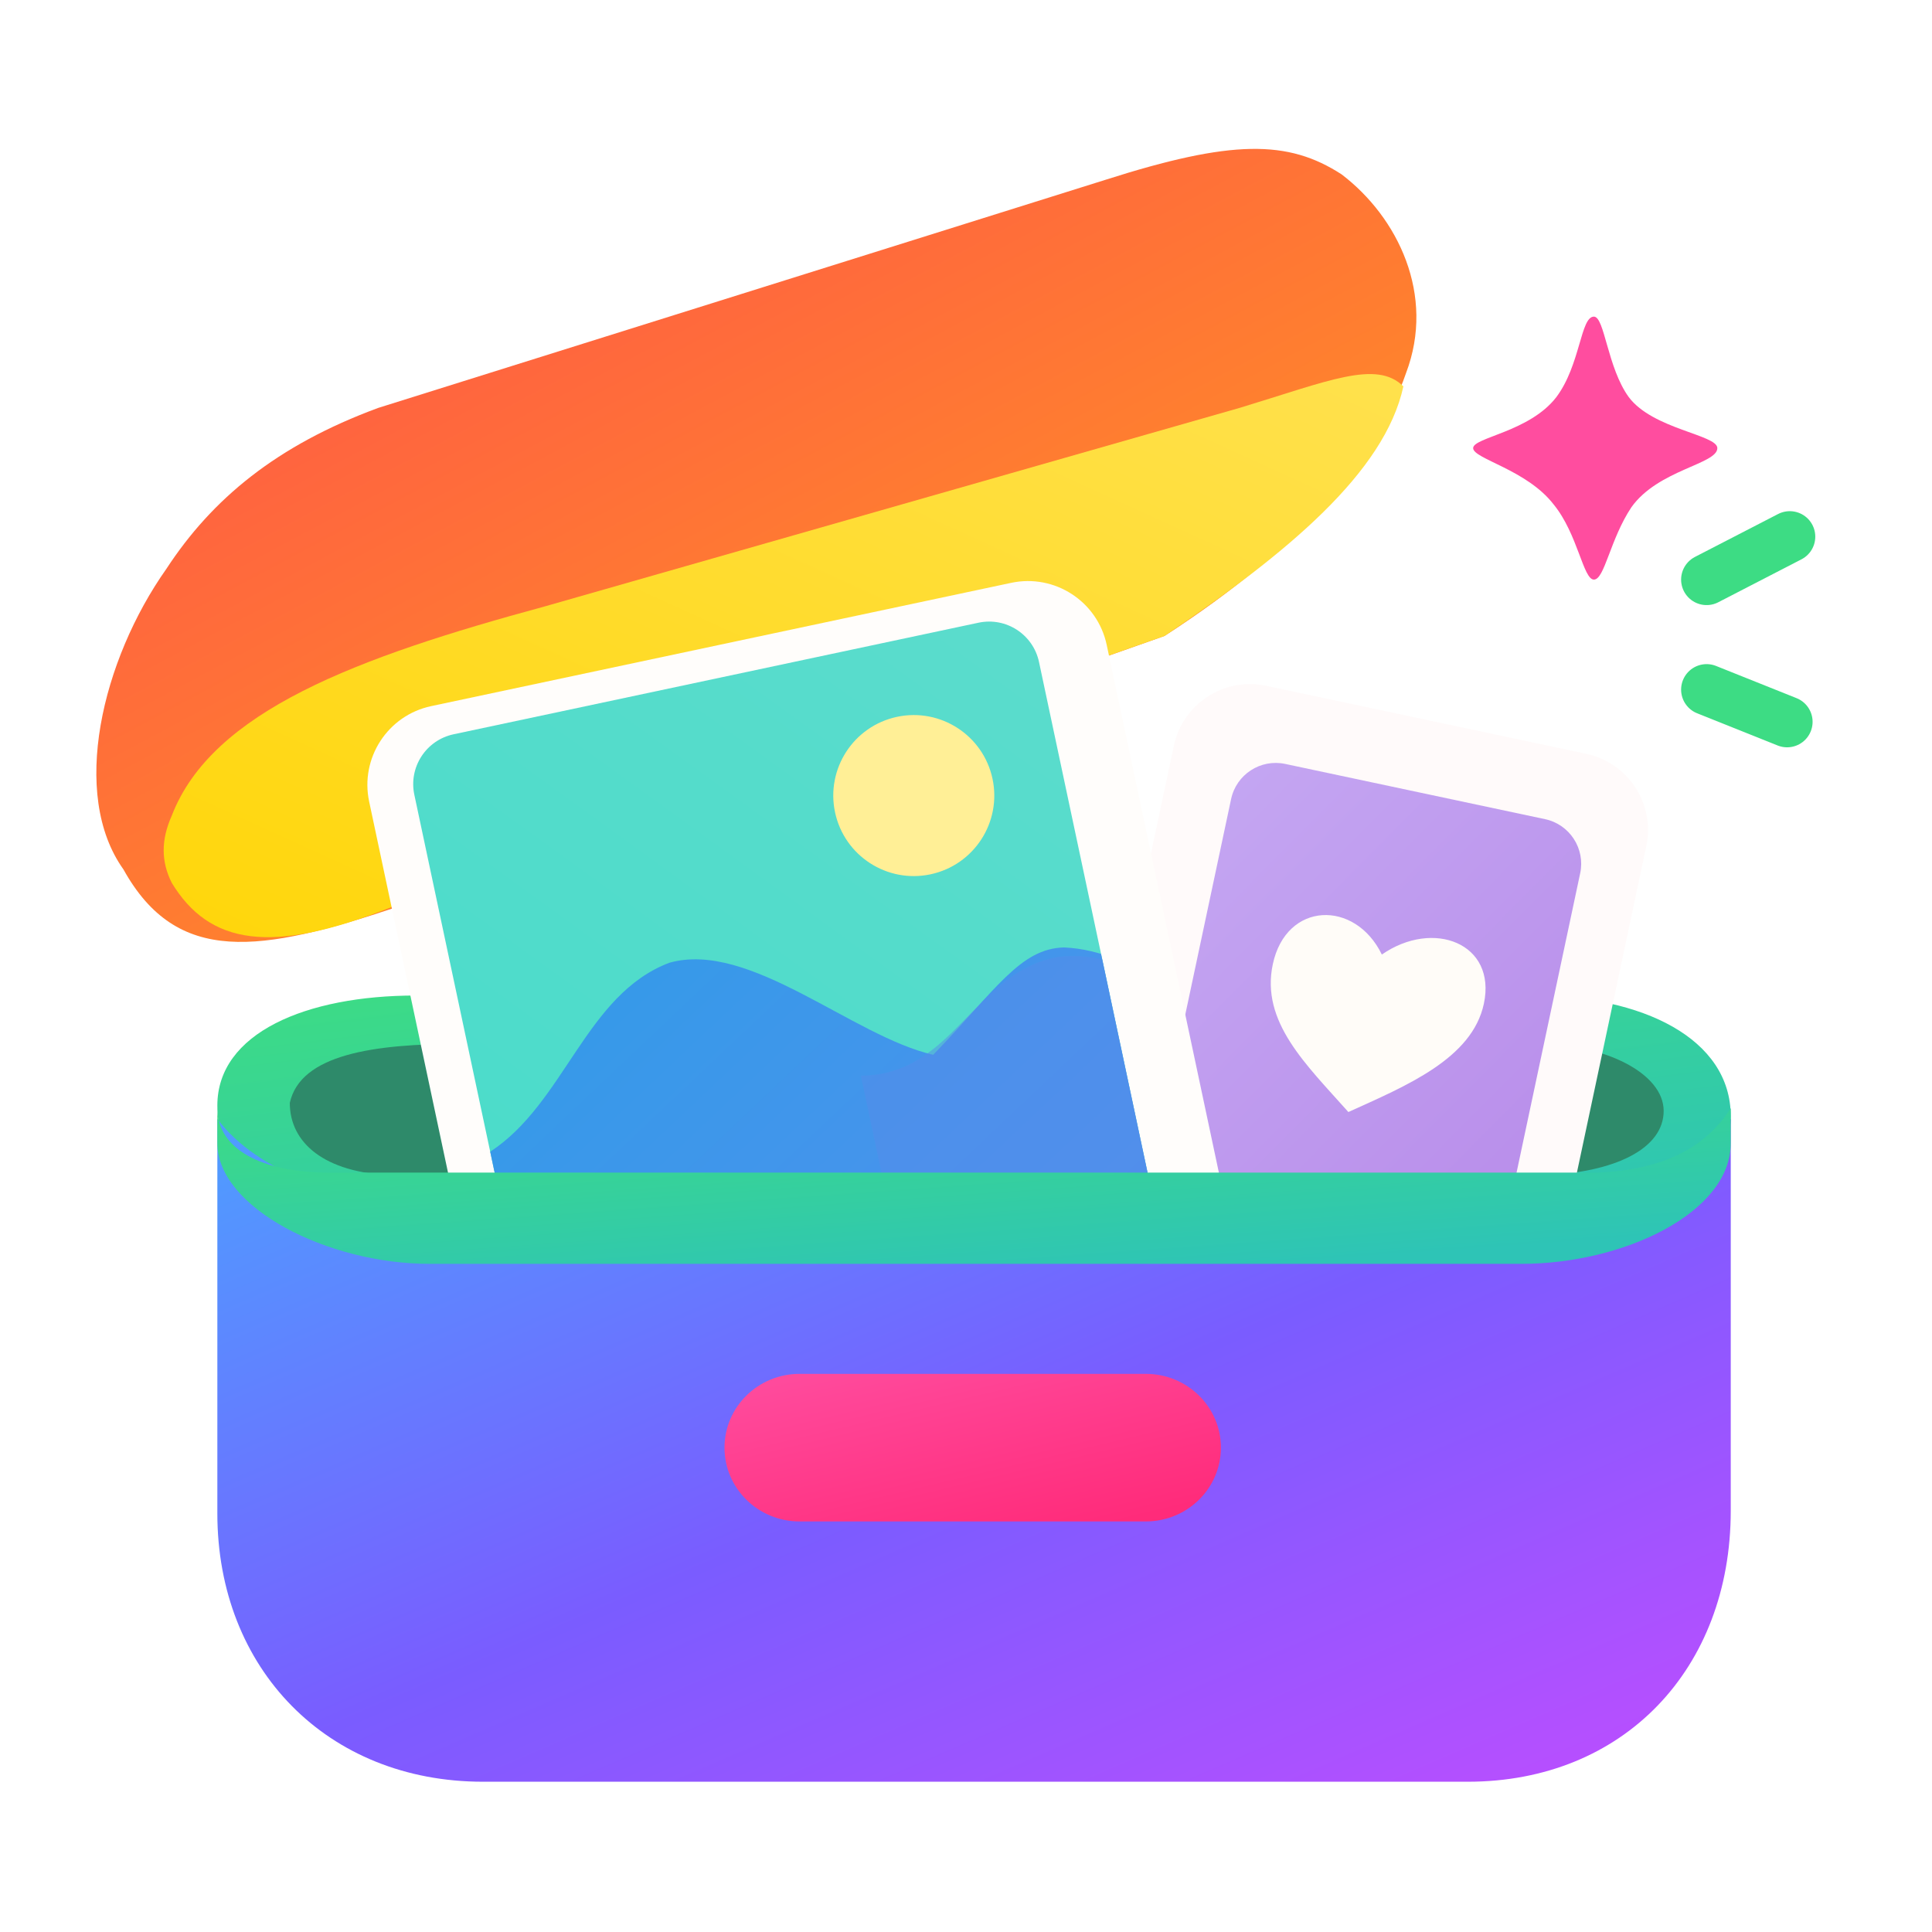
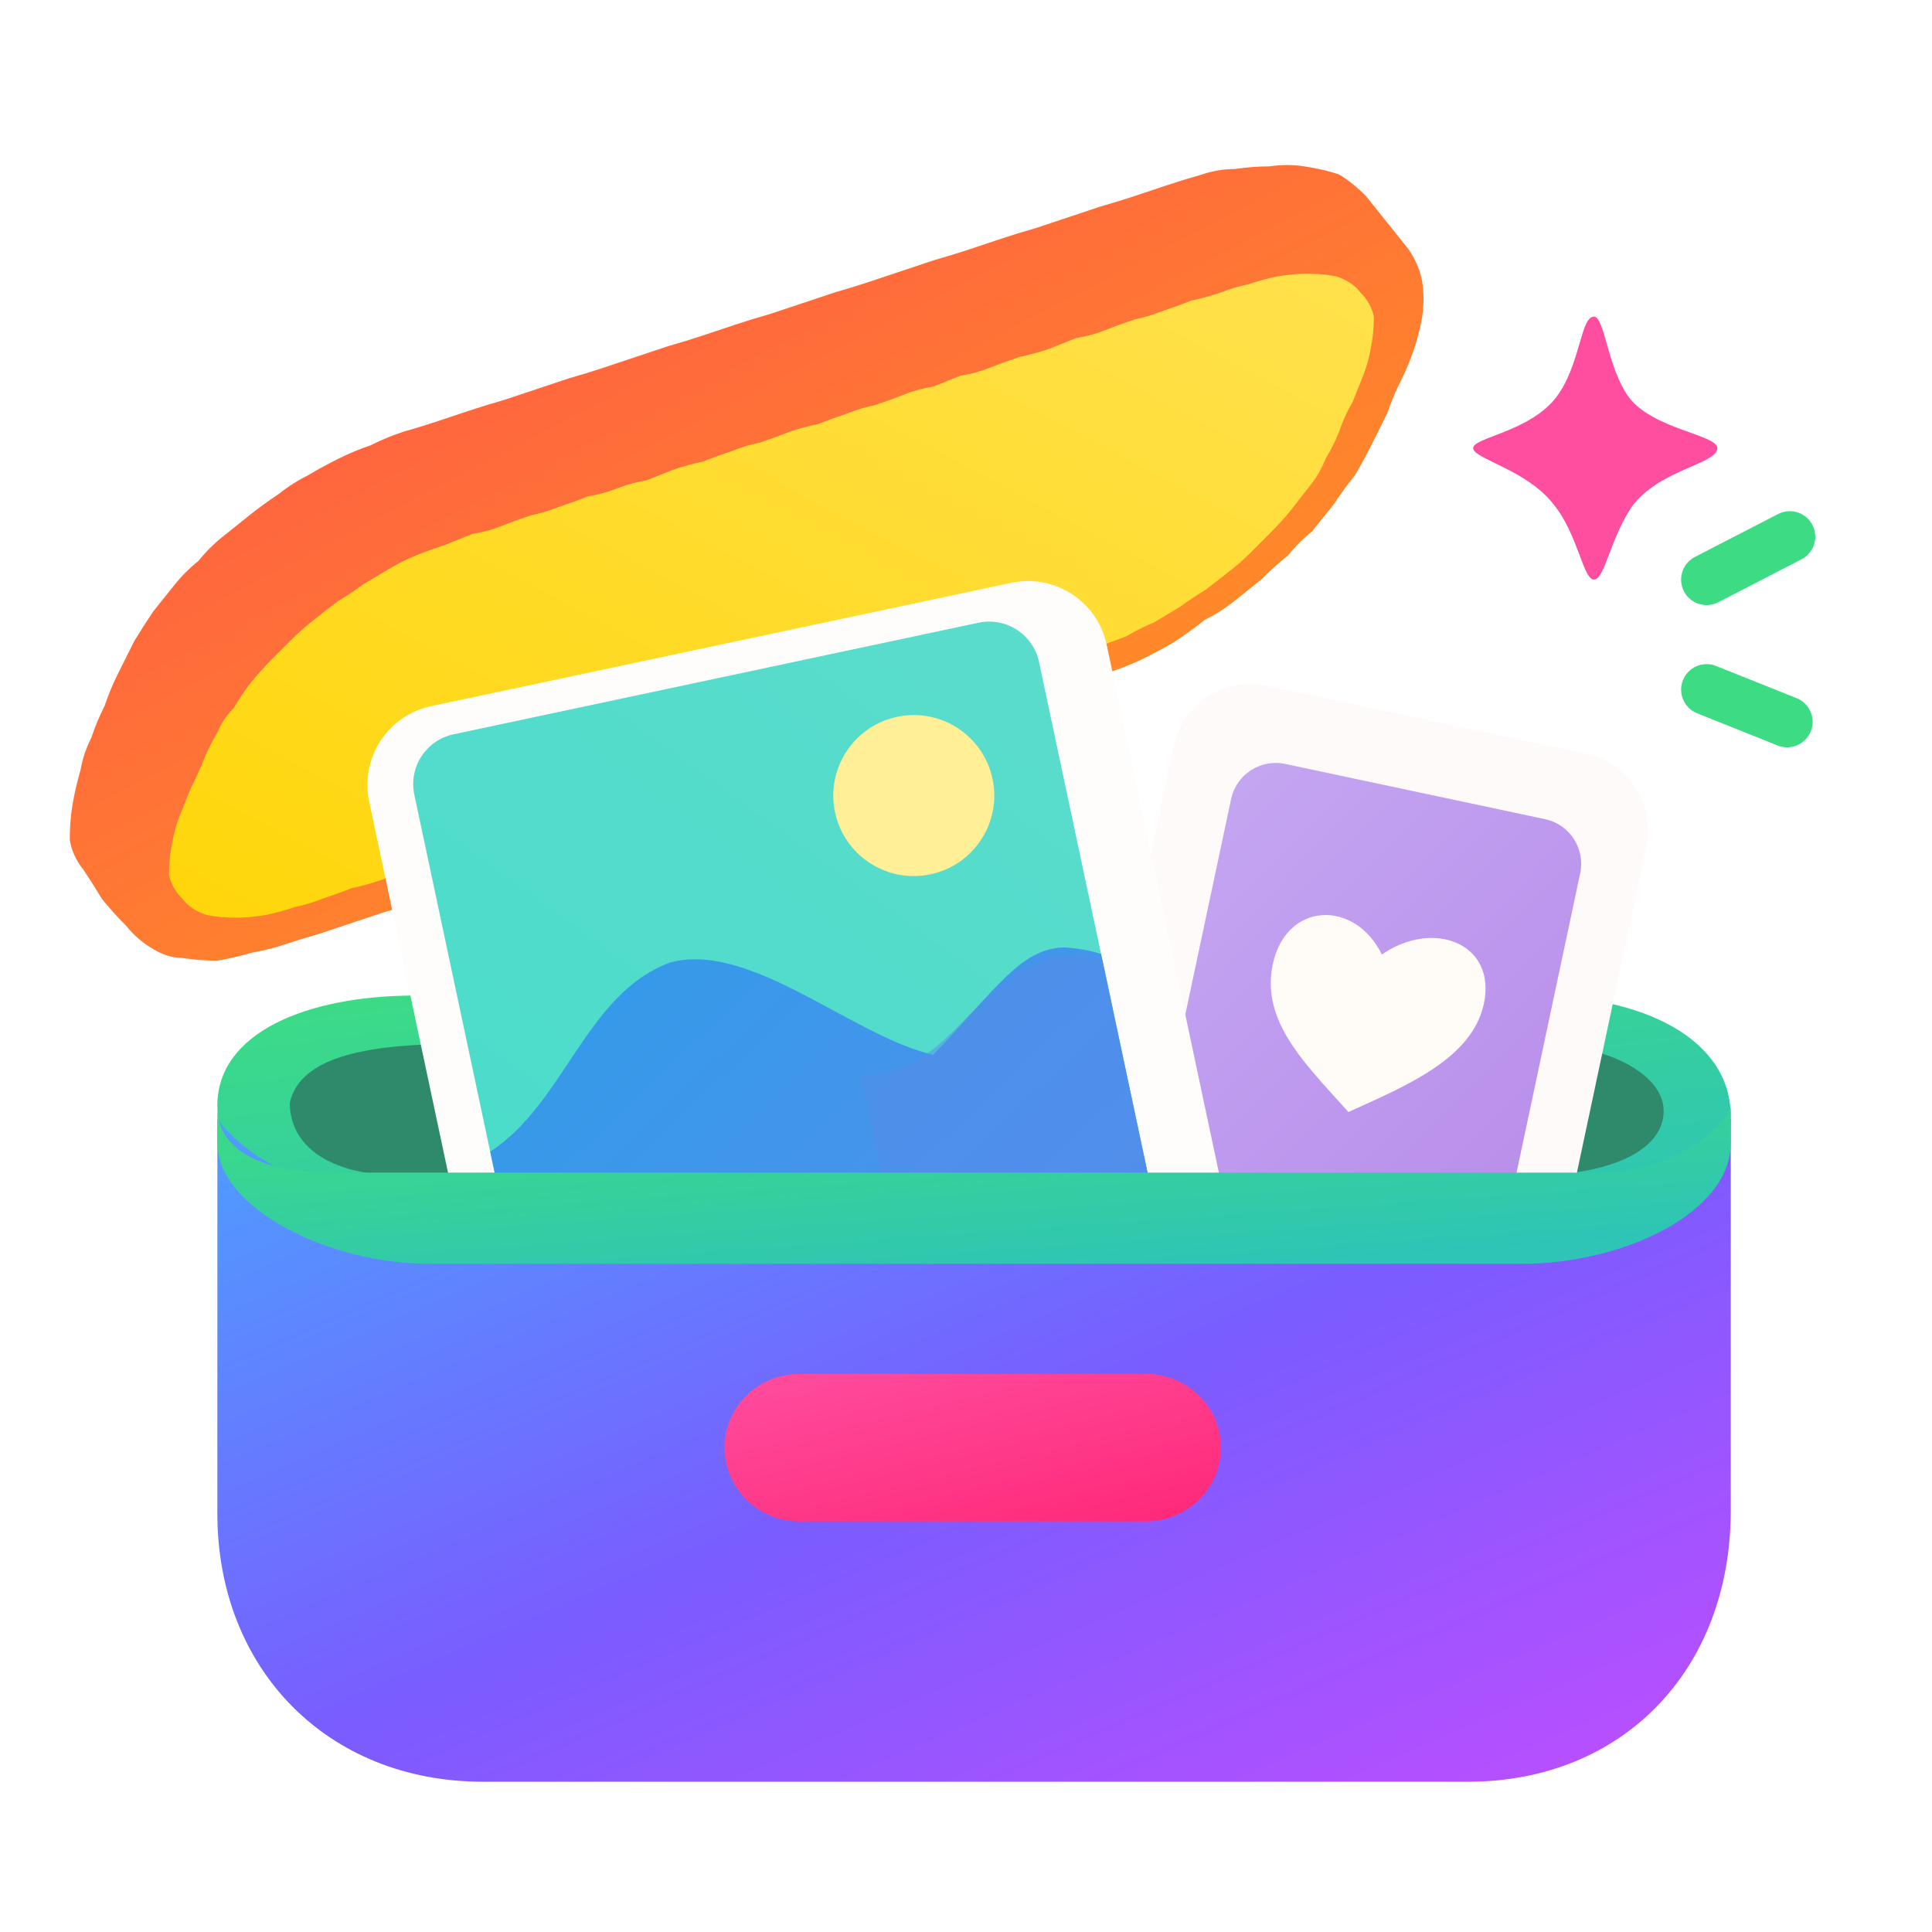
<svg xmlns="http://www.w3.org/2000/svg" viewBox="260 155 720 720" role="img" aria-label="Schuhkarton logo">
  <defs>
    <linearGradient id="sk-lidTop" x1="0" y1="0" x2="0.9" y2="1">
      <stop stop-color="#ff4d4d" />
      <stop offset="1" stop-color="#ff9f1c" />
    </linearGradient>
    <linearGradient id="sk-lidInside" x1="0" y1="1" x2="1" y2="0">
      <stop stop-color="#ffd60a" />
      <stop offset="1" stop-color="#ffe14d" />
    </linearGradient>
    <linearGradient id="sk-rim" x1="0" y1="0" x2="0.7" y2="1">
      <stop stop-color="#3ddc84" />
      <stop offset="1" stop-color="#2ec4b6" />
    </linearGradient>
    <linearGradient id="sk-box" x1="0" y1="0" x2="1" y2="1">
      <stop stop-color="#4d9fff" />
      <stop offset="0.5" stop-color="#7a5cff" />
      <stop offset="1" stop-color="#c04dff" />
    </linearGradient>
    <linearGradient id="sk-slot" x1="0" y1="0" x2="0.8" y2="1">
      <stop stop-color="#ff4d9f" />
      <stop offset="1" stop-color="#ff2b7a" />
    </linearGradient>
    <linearGradient id="sk-sky" x1="0" y1="1" x2="1" y2="0">
      <stop stop-color="#48dcca" />
      <stop offset="1" stop-color="#5bdccc" />
    </linearGradient>
    <linearGradient id="sk-mountains" x1="0" y1="0" x2="1" y2="1">
      <stop stop-color="#329be8" />
      <stop offset="1" stop-color="#568eef" />
    </linearGradient>
    <linearGradient id="sk-heartBg" x1="0" y1="0" x2="1" y2="1">
      <stop stop-color="#c4a6f2" />
      <stop offset="1" stop-color="#b78ae9" />
    </linearGradient>
    <clipPath id="sk-scene">
      <rect x="429" y="405" width="238" height="260" rx="19" />
    </clipPath>
    <clipPath id="sk-inbox">
      <rect x="260" y="155" width="720" height="640" />
    </clipPath>
  </defs>
  <g class="lid">
-     <path fill="url(#sk-lidTop)" d="M306 479C286 451 298 401 322 367C339 341 363 321 401 307L672 222C719 207 740 207 760 220C781 236 795 265 784 294C773 326 745 359 694 392L408 493C357 510 326 515 306 479Z" />
-     <path fill="url(#sk-lidInside)" d="M324 459C339 420 393 400 463 381L722 307C755 297 773 289 783 299C776 331 740 361 694 392L406 493C361 511 338 507 324 484C320 476 320 468 324 459Z" />
+     <path fill="url(#sk-lidTop)" d="M777 309Q774 315 771 321Q768 327 765 332Q761 337 757 343Q753 348 749 353Q744 357 740 362Q735 366 730 371Q725 375 720 379Q715 383 709 386Q704 390 698 394Q693 397 687 400Q681 403 675 405Q669 408 663 410Q657 412 651 414Q645 416 639 418Q632 421 626 423Q620 425 614 427Q608 429 601 431Q595 433 589 435Q583 437 577 439Q571 441 564 443Q558 445 552 447Q546 449 540 451Q533 453 527 455Q521 457 515 459Q509 461 502 463Q496 465 490 467Q484 469 478 471Q471 473 465 475Q459 477 453 479Q447 481 441 483Q434 485 428 487Q422 489 416 491Q410 493 403 495Q397 497 391 499Q385 501 379 503Q372 505 366 507Q360 509 354 510Q347 512 341 513Q334 513 328 512Q322 512 316 508Q311 505 307 500Q302 495 298 490Q295 485 291 479Q287 474 286 468Q286 461 287 455Q288 449 290 442Q291 436 294 430Q296 424 299 418Q301 412 304 406Q307 400 310 394Q313 389 317 383Q321 378 325 373Q329 368 334 364Q338 359 343 355Q348 351 353 347Q358 343 364 339Q369 335 375 332Q380 329 386 326Q392 323 398 321Q404 318 410 316Q417 314 423 312Q429 310 435 308Q441 306 448 304Q454 302 460 300Q466 298 472 296Q479 294 485 292Q491 290 497 288Q503 286 509 284Q516 282 522 280Q528 278 534 276Q540 274 547 272Q553 270 559 268Q565 266 571 264Q578 262 584 260Q590 258 596 256Q602 254 608 252Q615 250 621 248Q627 246 633 244Q639 242 646 240Q652 238 658 236Q664 234 670 232Q677 230 683 228Q689 226 695 224Q701 222 708 220Q714 218 720 218Q727 217 733 217Q740 216 746 217Q753 218 759 220Q764 223 769 228Q773 233 777 238Q781 243 785 248Q789 254 790 260Q791 266 790 273Q789 279 787 285Q785 291 782 297Q779 303 777 309Z" />
+     <path fill="url(#sk-lidInside)" d="M759 316Q757 321 754 326Q752 331 749 335Q745 340 742 344Q738 349 734 353Q730 357 726 361Q722 365 718 368Q713 372 709 375Q704 378 700 381Q695 384 690 387Q685 389 680 392Q675 394 669 396Q664 398 659 400Q653 401 648 403Q643 405 637 407Q632 408 627 410Q621 412 616 413Q610 415 605 417Q600 419 594 420Q589 422 584 424Q578 426 573 427Q568 429 562 431Q557 433 552 434Q546 436 541 438Q536 440 530 441Q525 443 519 445Q514 447 509 448Q503 450 498 452Q493 453 487 455Q482 457 477 459Q471 460 466 462Q461 464 455 466Q450 467 445 469Q439 471 434 473Q428 474 423 476Q418 478 412 480Q407 481 402 483Q396 485 391 486Q386 488 380 490Q375 492 370 493Q364 495 359 496Q353 497 348 497Q342 497 337 496Q331 494 328 490Q324 486 323 481Q323 475 324 470Q325 464 327 459Q329 454 331 449Q334 443 336 438Q338 433 341 428Q343 423 347 419Q350 414 353 410Q357 405 361 401Q365 397 369 393Q373 389 377 386Q382 382 386 379Q391 376 395 373Q400 370 405 367Q410 364 415 362Q420 360 426 358Q431 356 436 354Q442 353 447 351Q452 349 458 347Q463 346 468 344Q474 342 479 340Q485 339 490 337Q495 335 501 334Q506 332 511 330Q517 328 522 327Q527 325 533 323Q538 321 543 320Q549 318 554 316Q560 314 565 313Q570 311 576 309Q581 307 586 306Q592 304 597 302Q602 300 608 299Q613 297 618 295Q624 294 629 292Q634 290 640 288Q645 287 651 285Q656 283 661 281Q667 280 672 278Q677 276 683 274Q688 273 693 271Q699 269 704 267Q709 266 715 264Q720 262 725 261Q731 259 736 258Q742 257 747 257Q753 257 758 258Q764 260 767 264Q771 268 772 273Q772 279 771 284Q770 290 768 295Q766 300 764 305Q761 310 759 316Z" />
  </g>
  <path fill="url(#sk-rim)" d="M341 567C341 540 374 526 415 526H831C872 526 905 542 905 571C905 598 870 626 823 626H423C376 626 341 599 341 567Z" />
  <path fill="#2e8a6a" d="M368 566C372 548 399 544 432 544H833C858 544 880 555 880 569C880 583 862 592 835 593H406C381 592 368 581 368 566Z" />
  <g clip-path="url(#sk-inbox)">
    <g class="p2">
      <g transform="rotate(12 771 515)">
        <rect x="682" y="421" width="180" height="255" rx="29" fill="#fffafa" />
        <rect x="707" y="448" width="133" height="208" rx="17" fill="url(#sk-heartBg)" />
        <path fill="#fffcf8" d="M774 510C760 492 735 498 735 522C735 544 755 556 774 570C793 556 815 541 815 520C815 497 790 493 774 510Z" />
      </g>
    </g>
    <g class="p1">
      <g transform="rotate(-12 551 507)">
        <rect x="412" y="393" width="281" height="307" rx="30" fill="#fffdfb" />
        <g clip-path="url(#sk-scene)">
          <rect x="429" y="405" width="238" height="260" rx="19" fill="url(#sk-sky)" />
          <circle cx="611" cy="463" r="30" fill="#ffef96" />
          <path fill="url(#sk-mountains)" d="M429 560C460 548 476 510 509 505C540 503 570 546 598 559C626 540 638 527 654 530C681 537 696 564 712 572L712 678H429Z" />
          <path fill="#558cea" opacity="0.5" d="M570 561C604 568 619 532 651 533C678 535 699 564 712 576V678H570Z" />
        </g>
      </g>
    </g>
  </g>
  <path fill="url(#sk-box)" d="M341 572C356 592 388 603 419 603H827C862 603 891 589 905 572V718C905 777 865 819 807 819H440C382 819 341 777 341 719Z" />
  <path fill="url(#sk-rim)" d="M341 568C341 583 357 592 383 592H855C881 591 896 582 905 568V581C905 607 865 626 827 626H420C382 626 341 605 341 581Z" />
  <rect x="530" y="667" width="185" height="55" rx="28" fill="url(#sk-slot)" />
  <path class="star" fill="#ff4d9f" d="M854 273C858 273 859 292 867 303C876 315 900 317 900 322C900 328 878 330 868 344C860 356 858 371 854 371C850 371 848 354 839 343C829 330 809 326 809 322C809 318 830 316 840 303C849 291 849 273 854 273Z" />
  <path class="rays" d="M896 371L927 355M896 412L926 424" fill="none" stroke="#3ddc84" stroke-width="19" stroke-linecap="round" />
</svg>
